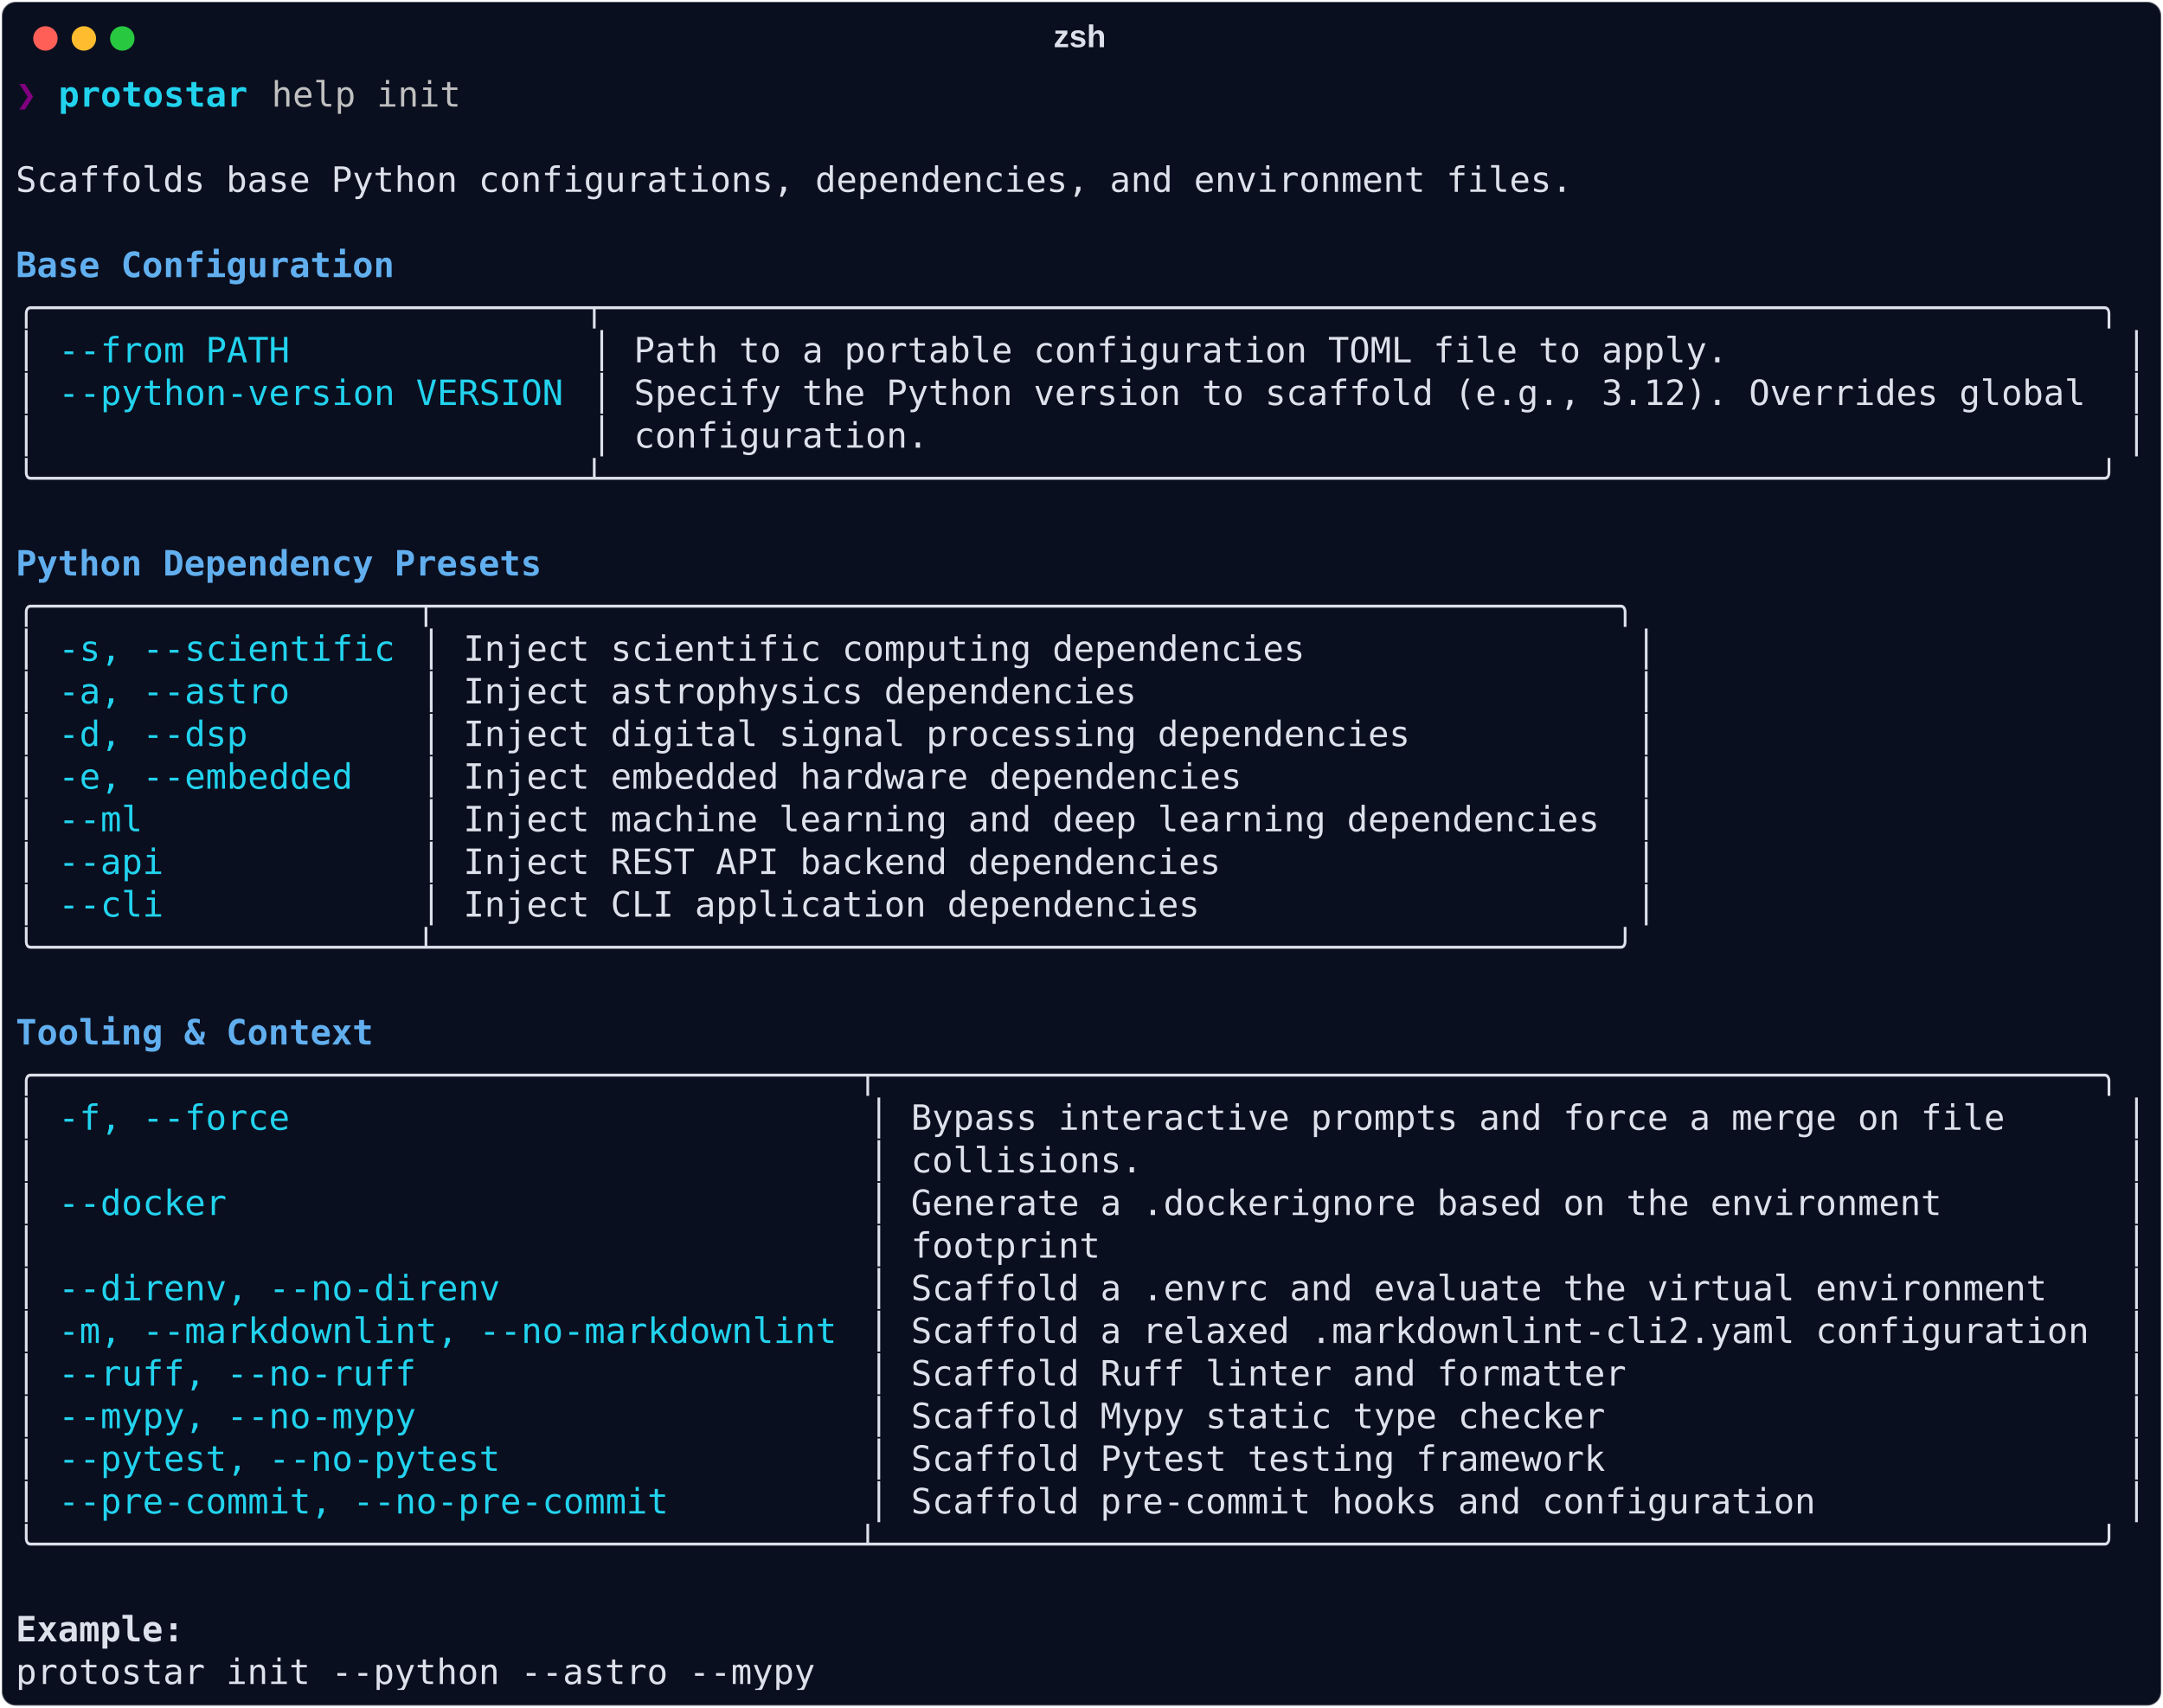
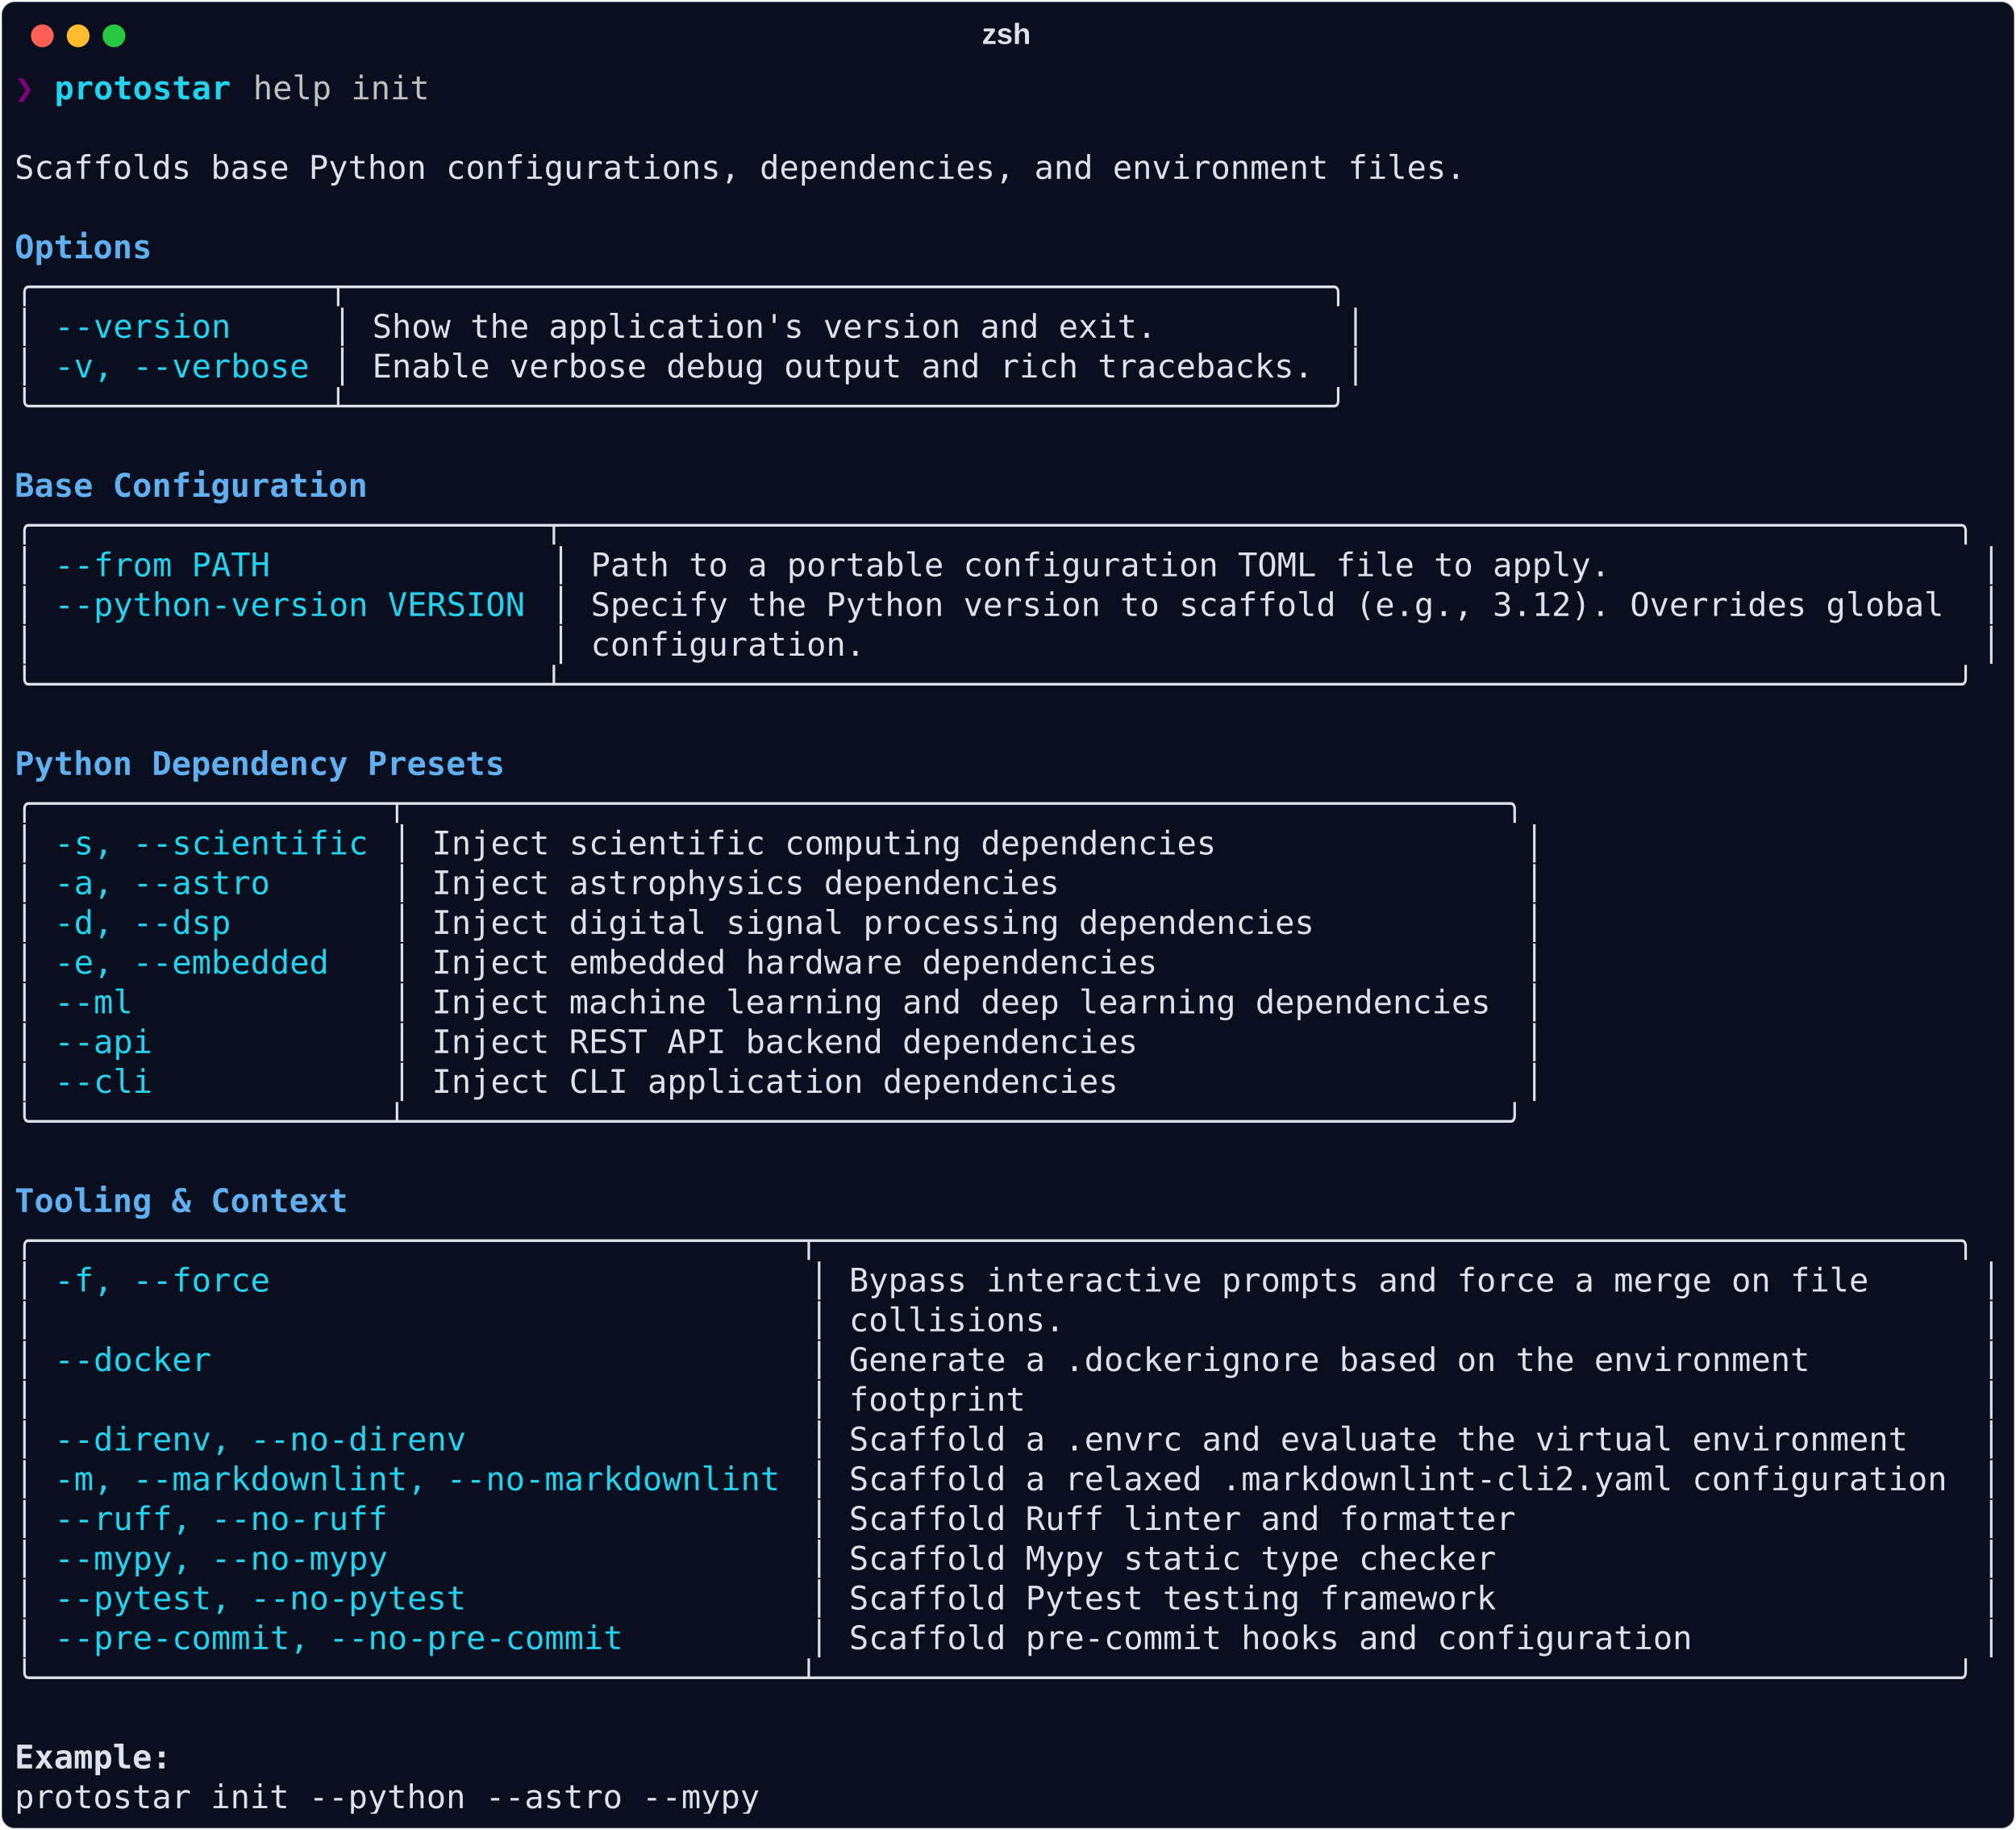
- <svg xmlns="http://www.w3.org/2000/svg" class="rich-terminal" viewBox="0 0 1238 977.2">
+ <svg xmlns="http://www.w3.org/2000/svg" class="rich-terminal" viewBox="0 0 1238 1123.6">
  <style>

    @font-face {
        font-family: "Fira Code";
        src: local("FiraCode-Regular"),
                url("https://cdnjs.cloudflare.com/ajax/libs/firacode/6.2.0/woff2/FiraCode-Regular.woff2") format("woff2"),
                url("https://cdnjs.cloudflare.com/ajax/libs/firacode/6.2.0/woff/FiraCode-Regular.woff") format("woff");
        font-style: normal;
        font-weight: 400;
    }
    @font-face {
        font-family: "Fira Code";
        src: local("FiraCode-Bold"),
                url("https://cdnjs.cloudflare.com/ajax/libs/firacode/6.2.0/woff2/FiraCode-Bold.woff2") format("woff2"),
                url("https://cdnjs.cloudflare.com/ajax/libs/firacode/6.2.0/woff/FiraCode-Bold.woff") format("woff");
        font-style: bold;
        font-weight: 700;
    }

    .cli_init_help-matrix {
        font-family: Fira Code, monospace;
        font-size: 20px;
        line-height: 24.4px;
        font-variant-east-asian: full-width;
    }

    .cli_init_help-title {
        font-size: 18px;
        font-weight: bold;
        font-family: arial;
    }

    .cli_init_help-r1 { fill: #800080;font-weight: bold }
.cli_init_help-r2 { fill: #22d3ee;font-weight: bold }
.cli_init_help-r3 { fill: #c0c0c0 }
.cli_init_help-r4 { fill: #dce1eb }
.cli_init_help-r5 { fill: #61afef;font-weight: bold }
.cli_init_help-r6 { fill: #22d3ee }
.cli_init_help-r7 { fill: #dce1eb;font-weight: bold }
    </style>
  <defs>
    <clipPath id="cli_init_help-clip-terminal">
-       <rect x="0" y="0" width="1219.0" height="926.2" />
+       <rect x="0" y="0" width="1219.0" height="1072.6" />
    </clipPath>
    <clipPath id="cli_init_help-line-0">
      <rect x="0" y="1.5" width="1220" height="24.65" />
    </clipPath>
    <clipPath id="cli_init_help-line-1">
      <rect x="0" y="25.9" width="1220" height="24.65" />
    </clipPath>
    <clipPath id="cli_init_help-line-2">
      <rect x="0" y="50.3" width="1220" height="24.65" />
    </clipPath>
    <clipPath id="cli_init_help-line-3">
      <rect x="0" y="74.7" width="1220" height="24.65" />
    </clipPath>
    <clipPath id="cli_init_help-line-4">
      <rect x="0" y="99.1" width="1220" height="24.65" />
    </clipPath>
    <clipPath id="cli_init_help-line-5">
      <rect x="0" y="123.5" width="1220" height="24.65" />
    </clipPath>
    <clipPath id="cli_init_help-line-6">
      <rect x="0" y="147.9" width="1220" height="24.65" />
    </clipPath>
    <clipPath id="cli_init_help-line-7">
      <rect x="0" y="172.3" width="1220" height="24.65" />
    </clipPath>
    <clipPath id="cli_init_help-line-8">
      <rect x="0" y="196.7" width="1220" height="24.65" />
    </clipPath>
    <clipPath id="cli_init_help-line-9">
      <rect x="0" y="221.1" width="1220" height="24.65" />
    </clipPath>
    <clipPath id="cli_init_help-line-10">
      <rect x="0" y="245.5" width="1220" height="24.65" />
    </clipPath>
    <clipPath id="cli_init_help-line-11">
      <rect x="0" y="269.9" width="1220" height="24.65" />
    </clipPath>
    <clipPath id="cli_init_help-line-12">
      <rect x="0" y="294.3" width="1220" height="24.65" />
    </clipPath>
    <clipPath id="cli_init_help-line-13">
      <rect x="0" y="318.7" width="1220" height="24.65" />
    </clipPath>
    <clipPath id="cli_init_help-line-14">
      <rect x="0" y="343.1" width="1220" height="24.65" />
    </clipPath>
    <clipPath id="cli_init_help-line-15">
      <rect x="0" y="367.5" width="1220" height="24.65" />
    </clipPath>
    <clipPath id="cli_init_help-line-16">
      <rect x="0" y="391.9" width="1220" height="24.65" />
    </clipPath>
    <clipPath id="cli_init_help-line-17">
      <rect x="0" y="416.3" width="1220" height="24.65" />
    </clipPath>
    <clipPath id="cli_init_help-line-18">
      <rect x="0" y="440.7" width="1220" height="24.65" />
    </clipPath>
    <clipPath id="cli_init_help-line-19">
      <rect x="0" y="465.1" width="1220" height="24.65" />
    </clipPath>
    <clipPath id="cli_init_help-line-20">
      <rect x="0" y="489.5" width="1220" height="24.65" />
    </clipPath>
    <clipPath id="cli_init_help-line-21">
      <rect x="0" y="513.9" width="1220" height="24.65" />
    </clipPath>
    <clipPath id="cli_init_help-line-22">
      <rect x="0" y="538.3" width="1220" height="24.65" />
    </clipPath>
    <clipPath id="cli_init_help-line-23">
      <rect x="0" y="562.7" width="1220" height="24.65" />
    </clipPath>
    <clipPath id="cli_init_help-line-24">
      <rect x="0" y="587.1" width="1220" height="24.65" />
    </clipPath>
    <clipPath id="cli_init_help-line-25">
      <rect x="0" y="611.5" width="1220" height="24.65" />
    </clipPath>
    <clipPath id="cli_init_help-line-26">
      <rect x="0" y="635.9" width="1220" height="24.65" />
    </clipPath>
    <clipPath id="cli_init_help-line-27">
      <rect x="0" y="660.3" width="1220" height="24.65" />
    </clipPath>
    <clipPath id="cli_init_help-line-28">
      <rect x="0" y="684.7" width="1220" height="24.65" />
    </clipPath>
    <clipPath id="cli_init_help-line-29">
      <rect x="0" y="709.1" width="1220" height="24.65" />
    </clipPath>
    <clipPath id="cli_init_help-line-30">
      <rect x="0" y="733.5" width="1220" height="24.65" />
    </clipPath>
    <clipPath id="cli_init_help-line-31">
      <rect x="0" y="757.9" width="1220" height="24.65" />
    </clipPath>
    <clipPath id="cli_init_help-line-32">
      <rect x="0" y="782.3" width="1220" height="24.65" />
    </clipPath>
    <clipPath id="cli_init_help-line-33">
      <rect x="0" y="806.7" width="1220" height="24.65" />
    </clipPath>
    <clipPath id="cli_init_help-line-34">
      <rect x="0" y="831.1" width="1220" height="24.65" />
    </clipPath>
    <clipPath id="cli_init_help-line-35">
      <rect x="0" y="855.5" width="1220" height="24.65" />
    </clipPath>
    <clipPath id="cli_init_help-line-36">
      <rect x="0" y="879.9" width="1220" height="24.65" />
    </clipPath>
+     <clipPath id="cli_init_help-line-37">
+       <rect x="0" y="904.3" width="1220" height="24.65" />
+     </clipPath>
+     <clipPath id="cli_init_help-line-38">
+       <rect x="0" y="928.7" width="1220" height="24.65" />
+     </clipPath>
+     <clipPath id="cli_init_help-line-39">
+       <rect x="0" y="953.1" width="1220" height="24.65" />
+     </clipPath>
+     <clipPath id="cli_init_help-line-40">
+       <rect x="0" y="977.5" width="1220" height="24.65" />
+     </clipPath>
+     <clipPath id="cli_init_help-line-41">
+       <rect x="0" y="1001.9" width="1220" height="24.65" />
+     </clipPath>
+     <clipPath id="cli_init_help-line-42">
+       <rect x="0" y="1026.3" width="1220" height="24.65" />
+     </clipPath>
  </defs>
-   <rect fill="#0a0f1f" stroke="rgba(255,255,255,0.35)" stroke-width="1" x="1" y="1" width="1236" height="975.2" rx="8" />
+   <rect fill="#0a0f1f" stroke="rgba(255,255,255,0.35)" stroke-width="1" x="1" y="1" width="1236" height="1121.6" rx="8" />
  <text class="cli_init_help-title" fill="#dce1eb" text-anchor="middle" x="618" y="27">zsh</text>
  <g transform="translate(26,22)">
    <circle cx="0" cy="0" r="7" fill="#ff5f57" />
    <circle cx="22" cy="0" r="7" fill="#febc2e" />
    <circle cx="44" cy="0" r="7" fill="#28c840" />
  </g>
  <g transform="translate(9, 41)" clip-path="url(#cli_init_help-clip-terminal)">
    <g class="cli_init_help-matrix">
      <text class="cli_init_help-r1" x="0" y="20" textLength="24.4" clip-path="url(#cli_init_help-line-0)">❯ </text>
      <text class="cli_init_help-r2" x="24.4" y="20" textLength="122" clip-path="url(#cli_init_help-line-0)">protostar </text>
      <text class="cli_init_help-r3" x="146.4" y="20" textLength="109.8" clip-path="url(#cli_init_help-line-0)">help init</text>
      <text class="cli_init_help-r4" x="1220" y="20" textLength="12.2" clip-path="url(#cli_init_help-line-0)">
</text>
      <text class="cli_init_help-r4" x="1220" y="44.4" textLength="12.2" clip-path="url(#cli_init_help-line-1)">
</text>
      <text class="cli_init_help-r4" x="0" y="68.8" textLength="902.8" clip-path="url(#cli_init_help-line-2)">Scaffolds base Python configurations, dependencies, and environment files.</text>
      <text class="cli_init_help-r4" x="1220" y="68.8" textLength="12.2" clip-path="url(#cli_init_help-line-2)">
</text>
      <text class="cli_init_help-r4" x="1220" y="93.2" textLength="12.2" clip-path="url(#cli_init_help-line-3)">
</text>
-       <text class="cli_init_help-r5" x="0" y="117.6" textLength="1220" clip-path="url(#cli_init_help-line-4)">Base Configuration                                                                                  </text>
+       <text class="cli_init_help-r5" x="0" y="117.6" textLength="829.6" clip-path="url(#cli_init_help-line-4)">Options                                                             </text>
      <text class="cli_init_help-r4" x="1220" y="117.6" textLength="12.2" clip-path="url(#cli_init_help-line-4)">
</text>
-       <text class="cli_init_help-r4" x="0" y="142" textLength="1220" clip-path="url(#cli_init_help-line-5)">╭──────────────────────────┬───────────────────────────────────────────────────────────────────────╮</text>
+       <text class="cli_init_help-r4" x="0" y="142" textLength="829.6" clip-path="url(#cli_init_help-line-5)">╭───────────────┬──────────────────────────────────────────────────╮</text>
      <text class="cli_init_help-r4" x="1220" y="142" textLength="12.2" clip-path="url(#cli_init_help-line-5)">
</text>
      <text class="cli_init_help-r4" x="0" y="166.4" textLength="12.2" clip-path="url(#cli_init_help-line-6)">│</text>
-       <text class="cli_init_help-r6" x="24.4" y="166.4" textLength="292.8" clip-path="url(#cli_init_help-line-6)">--from PATH             </text>
-       <text class="cli_init_help-r4" x="329.4" y="166.4" textLength="12.2" clip-path="url(#cli_init_help-line-6)">│</text>
-       <text class="cli_init_help-r4" x="353.8" y="166.4" textLength="841.8" clip-path="url(#cli_init_help-line-6)">Path to a portable configuration TOML file to apply.                 </text>
-       <text class="cli_init_help-r4" x="1207.8" y="166.4" textLength="12.2" clip-path="url(#cli_init_help-line-6)">│</text>
+       <text class="cli_init_help-r6" x="24.4" y="166.4" textLength="158.6" clip-path="url(#cli_init_help-line-6)">--version    </text>
+       <text class="cli_init_help-r4" x="195.2" y="166.4" textLength="12.2" clip-path="url(#cli_init_help-line-6)">│</text>
+       <text class="cli_init_help-r4" x="219.6" y="166.4" textLength="585.6" clip-path="url(#cli_init_help-line-6)">Show the application's version and exit.        </text>
+       <text class="cli_init_help-r4" x="817.4" y="166.4" textLength="12.2" clip-path="url(#cli_init_help-line-6)">│</text>
      <text class="cli_init_help-r4" x="1220" y="166.4" textLength="12.2" clip-path="url(#cli_init_help-line-6)">
</text>
      <text class="cli_init_help-r4" x="0" y="190.8" textLength="12.2" clip-path="url(#cli_init_help-line-7)">│</text>
-       <text class="cli_init_help-r6" x="24.4" y="190.8" textLength="292.8" clip-path="url(#cli_init_help-line-7)">--python-version VERSION</text>
-       <text class="cli_init_help-r4" x="329.4" y="190.8" textLength="12.2" clip-path="url(#cli_init_help-line-7)">│</text>
-       <text class="cli_init_help-r4" x="353.8" y="190.8" textLength="841.8" clip-path="url(#cli_init_help-line-7)">Specify the Python version to scaffold (e.g., 3.12). Overrides global</text>
-       <text class="cli_init_help-r4" x="1207.8" y="190.8" textLength="12.2" clip-path="url(#cli_init_help-line-7)">│</text>
+       <text class="cli_init_help-r6" x="24.4" y="190.8" textLength="158.6" clip-path="url(#cli_init_help-line-7)">-v, --verbose</text>
+       <text class="cli_init_help-r4" x="195.2" y="190.8" textLength="12.2" clip-path="url(#cli_init_help-line-7)">│</text>
+       <text class="cli_init_help-r4" x="219.6" y="190.8" textLength="585.6" clip-path="url(#cli_init_help-line-7)">Enable verbose debug output and rich tracebacks.</text>
+       <text class="cli_init_help-r4" x="817.4" y="190.8" textLength="12.2" clip-path="url(#cli_init_help-line-7)">│</text>
      <text class="cli_init_help-r4" x="1220" y="190.8" textLength="12.2" clip-path="url(#cli_init_help-line-7)">
</text>
-       <text class="cli_init_help-r4" x="0" y="215.2" textLength="12.2" clip-path="url(#cli_init_help-line-8)">│</text>
-       <text class="cli_init_help-r4" x="329.4" y="215.2" textLength="12.2" clip-path="url(#cli_init_help-line-8)">│</text>
-       <text class="cli_init_help-r4" x="353.8" y="215.2" textLength="841.8" clip-path="url(#cli_init_help-line-8)">configuration.                                                       </text>
-       <text class="cli_init_help-r4" x="1207.8" y="215.2" textLength="12.2" clip-path="url(#cli_init_help-line-8)">│</text>
+       <text class="cli_init_help-r4" x="0" y="215.2" textLength="829.6" clip-path="url(#cli_init_help-line-8)">╰───────────────┴──────────────────────────────────────────────────╯</text>
      <text class="cli_init_help-r4" x="1220" y="215.2" textLength="12.2" clip-path="url(#cli_init_help-line-8)">
</text>
-       <text class="cli_init_help-r4" x="0" y="239.6" textLength="1220" clip-path="url(#cli_init_help-line-9)">╰──────────────────────────┴───────────────────────────────────────────────────────────────────────╯</text>
      <text class="cli_init_help-r4" x="1220" y="239.6" textLength="12.2" clip-path="url(#cli_init_help-line-9)">
</text>
+       <text class="cli_init_help-r5" x="0" y="264" textLength="1220" clip-path="url(#cli_init_help-line-10)">Base Configuration                                                                                  </text>
      <text class="cli_init_help-r4" x="1220" y="264" textLength="12.2" clip-path="url(#cli_init_help-line-10)">
</text>
-       <text class="cli_init_help-r5" x="0" y="288.4" textLength="939.4" clip-path="url(#cli_init_help-line-11)">Python Dependency Presets                                                    </text>
+       <text class="cli_init_help-r4" x="0" y="288.4" textLength="1220" clip-path="url(#cli_init_help-line-11)">╭──────────────────────────┬───────────────────────────────────────────────────────────────────────╮</text>
      <text class="cli_init_help-r4" x="1220" y="288.4" textLength="12.2" clip-path="url(#cli_init_help-line-11)">
</text>
-       <text class="cli_init_help-r4" x="0" y="312.8" textLength="939.4" clip-path="url(#cli_init_help-line-12)">╭──────────────────┬────────────────────────────────────────────────────────╮</text>
+       <text class="cli_init_help-r4" x="0" y="312.8" textLength="12.2" clip-path="url(#cli_init_help-line-12)">│</text>
+       <text class="cli_init_help-r6" x="24.4" y="312.8" textLength="292.8" clip-path="url(#cli_init_help-line-12)">--from PATH             </text>
+       <text class="cli_init_help-r4" x="329.4" y="312.8" textLength="12.2" clip-path="url(#cli_init_help-line-12)">│</text>
+       <text class="cli_init_help-r4" x="353.8" y="312.8" textLength="841.8" clip-path="url(#cli_init_help-line-12)">Path to a portable configuration TOML file to apply.                 </text>
+       <text class="cli_init_help-r4" x="1207.8" y="312.8" textLength="12.2" clip-path="url(#cli_init_help-line-12)">│</text>
      <text class="cli_init_help-r4" x="1220" y="312.8" textLength="12.2" clip-path="url(#cli_init_help-line-12)">
</text>
      <text class="cli_init_help-r4" x="0" y="337.2" textLength="12.2" clip-path="url(#cli_init_help-line-13)">│</text>
-       <text class="cli_init_help-r6" x="24.4" y="337.2" textLength="195.2" clip-path="url(#cli_init_help-line-13)">-s, --scientific</text>
-       <text class="cli_init_help-r4" x="231.8" y="337.2" textLength="12.2" clip-path="url(#cli_init_help-line-13)">│</text>
-       <text class="cli_init_help-r4" x="256.2" y="337.2" textLength="658.8" clip-path="url(#cli_init_help-line-13)">Inject scientific computing dependencies              </text>
-       <text class="cli_init_help-r4" x="927.2" y="337.2" textLength="12.2" clip-path="url(#cli_init_help-line-13)">│</text>
+       <text class="cli_init_help-r6" x="24.4" y="337.2" textLength="292.8" clip-path="url(#cli_init_help-line-13)">--python-version VERSION</text>
+       <text class="cli_init_help-r4" x="329.4" y="337.2" textLength="12.2" clip-path="url(#cli_init_help-line-13)">│</text>
+       <text class="cli_init_help-r4" x="353.8" y="337.2" textLength="841.8" clip-path="url(#cli_init_help-line-13)">Specify the Python version to scaffold (e.g., 3.12). Overrides global</text>
+       <text class="cli_init_help-r4" x="1207.8" y="337.2" textLength="12.2" clip-path="url(#cli_init_help-line-13)">│</text>
      <text class="cli_init_help-r4" x="1220" y="337.2" textLength="12.2" clip-path="url(#cli_init_help-line-13)">
</text>
      <text class="cli_init_help-r4" x="0" y="361.6" textLength="12.2" clip-path="url(#cli_init_help-line-14)">│</text>
-       <text class="cli_init_help-r6" x="24.4" y="361.6" textLength="195.2" clip-path="url(#cli_init_help-line-14)">-a, --astro     </text>
-       <text class="cli_init_help-r4" x="231.8" y="361.6" textLength="12.2" clip-path="url(#cli_init_help-line-14)">│</text>
-       <text class="cli_init_help-r4" x="256.2" y="361.6" textLength="658.8" clip-path="url(#cli_init_help-line-14)">Inject astrophysics dependencies                      </text>
-       <text class="cli_init_help-r4" x="927.2" y="361.6" textLength="12.2" clip-path="url(#cli_init_help-line-14)">│</text>
+       <text class="cli_init_help-r4" x="329.4" y="361.6" textLength="12.2" clip-path="url(#cli_init_help-line-14)">│</text>
+       <text class="cli_init_help-r4" x="353.8" y="361.6" textLength="841.8" clip-path="url(#cli_init_help-line-14)">configuration.                                                       </text>
+       <text class="cli_init_help-r4" x="1207.8" y="361.6" textLength="12.2" clip-path="url(#cli_init_help-line-14)">│</text>
      <text class="cli_init_help-r4" x="1220" y="361.6" textLength="12.2" clip-path="url(#cli_init_help-line-14)">
</text>
-       <text class="cli_init_help-r4" x="0" y="386" textLength="12.2" clip-path="url(#cli_init_help-line-15)">│</text>
-       <text class="cli_init_help-r6" x="24.4" y="386" textLength="195.2" clip-path="url(#cli_init_help-line-15)">-d, --dsp       </text>
-       <text class="cli_init_help-r4" x="231.8" y="386" textLength="12.2" clip-path="url(#cli_init_help-line-15)">│</text>
-       <text class="cli_init_help-r4" x="256.2" y="386" textLength="658.8" clip-path="url(#cli_init_help-line-15)">Inject digital signal processing dependencies         </text>
-       <text class="cli_init_help-r4" x="927.2" y="386" textLength="12.2" clip-path="url(#cli_init_help-line-15)">│</text>
+       <text class="cli_init_help-r4" x="0" y="386" textLength="1220" clip-path="url(#cli_init_help-line-15)">╰──────────────────────────┴───────────────────────────────────────────────────────────────────────╯</text>
      <text class="cli_init_help-r4" x="1220" y="386" textLength="12.2" clip-path="url(#cli_init_help-line-15)">
</text>
-       <text class="cli_init_help-r4" x="0" y="410.4" textLength="12.2" clip-path="url(#cli_init_help-line-16)">│</text>
-       <text class="cli_init_help-r6" x="24.4" y="410.4" textLength="195.2" clip-path="url(#cli_init_help-line-16)">-e, --embedded  </text>
-       <text class="cli_init_help-r4" x="231.8" y="410.4" textLength="12.2" clip-path="url(#cli_init_help-line-16)">│</text>
-       <text class="cli_init_help-r4" x="256.2" y="410.4" textLength="658.8" clip-path="url(#cli_init_help-line-16)">Inject embedded hardware dependencies                 </text>
-       <text class="cli_init_help-r4" x="927.2" y="410.4" textLength="12.2" clip-path="url(#cli_init_help-line-16)">│</text>
      <text class="cli_init_help-r4" x="1220" y="410.4" textLength="12.2" clip-path="url(#cli_init_help-line-16)">
</text>
-       <text class="cli_init_help-r4" x="0" y="434.8" textLength="12.2" clip-path="url(#cli_init_help-line-17)">│</text>
-       <text class="cli_init_help-r6" x="24.4" y="434.8" textLength="195.2" clip-path="url(#cli_init_help-line-17)">--ml            </text>
-       <text class="cli_init_help-r4" x="231.8" y="434.8" textLength="12.2" clip-path="url(#cli_init_help-line-17)">│</text>
-       <text class="cli_init_help-r4" x="256.2" y="434.8" textLength="658.8" clip-path="url(#cli_init_help-line-17)">Inject machine learning and deep learning dependencies</text>
-       <text class="cli_init_help-r4" x="927.2" y="434.8" textLength="12.2" clip-path="url(#cli_init_help-line-17)">│</text>
+       <text class="cli_init_help-r5" x="0" y="434.8" textLength="939.4" clip-path="url(#cli_init_help-line-17)">Python Dependency Presets                                                    </text>
      <text class="cli_init_help-r4" x="1220" y="434.8" textLength="12.2" clip-path="url(#cli_init_help-line-17)">
</text>
-       <text class="cli_init_help-r4" x="0" y="459.2" textLength="12.2" clip-path="url(#cli_init_help-line-18)">│</text>
-       <text class="cli_init_help-r6" x="24.4" y="459.2" textLength="195.2" clip-path="url(#cli_init_help-line-18)">--api           </text>
-       <text class="cli_init_help-r4" x="231.8" y="459.2" textLength="12.2" clip-path="url(#cli_init_help-line-18)">│</text>
-       <text class="cli_init_help-r4" x="256.2" y="459.2" textLength="658.8" clip-path="url(#cli_init_help-line-18)">Inject REST API backend dependencies                  </text>
-       <text class="cli_init_help-r4" x="927.2" y="459.2" textLength="12.2" clip-path="url(#cli_init_help-line-18)">│</text>
+       <text class="cli_init_help-r4" x="0" y="459.2" textLength="939.4" clip-path="url(#cli_init_help-line-18)">╭──────────────────┬────────────────────────────────────────────────────────╮</text>
      <text class="cli_init_help-r4" x="1220" y="459.2" textLength="12.2" clip-path="url(#cli_init_help-line-18)">
</text>
      <text class="cli_init_help-r4" x="0" y="483.6" textLength="12.2" clip-path="url(#cli_init_help-line-19)">│</text>
-       <text class="cli_init_help-r6" x="24.4" y="483.6" textLength="195.2" clip-path="url(#cli_init_help-line-19)">--cli           </text>
+       <text class="cli_init_help-r6" x="24.4" y="483.6" textLength="195.2" clip-path="url(#cli_init_help-line-19)">-s, --scientific</text>
      <text class="cli_init_help-r4" x="231.8" y="483.6" textLength="12.2" clip-path="url(#cli_init_help-line-19)">│</text>
-       <text class="cli_init_help-r4" x="256.2" y="483.6" textLength="658.8" clip-path="url(#cli_init_help-line-19)">Inject CLI application dependencies                   </text>
+       <text class="cli_init_help-r4" x="256.2" y="483.6" textLength="658.8" clip-path="url(#cli_init_help-line-19)">Inject scientific computing dependencies              </text>
      <text class="cli_init_help-r4" x="927.2" y="483.6" textLength="12.2" clip-path="url(#cli_init_help-line-19)">│</text>
      <text class="cli_init_help-r4" x="1220" y="483.6" textLength="12.2" clip-path="url(#cli_init_help-line-19)">
</text>
-       <text class="cli_init_help-r4" x="0" y="508" textLength="939.4" clip-path="url(#cli_init_help-line-20)">╰──────────────────┴────────────────────────────────────────────────────────╯</text>
+       <text class="cli_init_help-r4" x="0" y="508" textLength="12.2" clip-path="url(#cli_init_help-line-20)">│</text>
+       <text class="cli_init_help-r6" x="24.4" y="508" textLength="195.2" clip-path="url(#cli_init_help-line-20)">-a, --astro     </text>
+       <text class="cli_init_help-r4" x="231.8" y="508" textLength="12.2" clip-path="url(#cli_init_help-line-20)">│</text>
+       <text class="cli_init_help-r4" x="256.2" y="508" textLength="658.8" clip-path="url(#cli_init_help-line-20)">Inject astrophysics dependencies                      </text>
+       <text class="cli_init_help-r4" x="927.2" y="508" textLength="12.2" clip-path="url(#cli_init_help-line-20)">│</text>
      <text class="cli_init_help-r4" x="1220" y="508" textLength="12.2" clip-path="url(#cli_init_help-line-20)">
</text>
+       <text class="cli_init_help-r4" x="0" y="532.4" textLength="12.2" clip-path="url(#cli_init_help-line-21)">│</text>
+       <text class="cli_init_help-r6" x="24.4" y="532.4" textLength="195.2" clip-path="url(#cli_init_help-line-21)">-d, --dsp       </text>
+       <text class="cli_init_help-r4" x="231.8" y="532.4" textLength="12.2" clip-path="url(#cli_init_help-line-21)">│</text>
+       <text class="cli_init_help-r4" x="256.2" y="532.4" textLength="658.8" clip-path="url(#cli_init_help-line-21)">Inject digital signal processing dependencies         </text>
+       <text class="cli_init_help-r4" x="927.2" y="532.4" textLength="12.2" clip-path="url(#cli_init_help-line-21)">│</text>
      <text class="cli_init_help-r4" x="1220" y="532.4" textLength="12.2" clip-path="url(#cli_init_help-line-21)">
</text>
-       <text class="cli_init_help-r5" x="0" y="556.8" textLength="1220" clip-path="url(#cli_init_help-line-22)">Tooling &amp; Context                                                                                   </text>
+       <text class="cli_init_help-r4" x="0" y="556.8" textLength="12.2" clip-path="url(#cli_init_help-line-22)">│</text>
+       <text class="cli_init_help-r6" x="24.4" y="556.8" textLength="195.2" clip-path="url(#cli_init_help-line-22)">-e, --embedded  </text>
+       <text class="cli_init_help-r4" x="231.8" y="556.8" textLength="12.2" clip-path="url(#cli_init_help-line-22)">│</text>
+       <text class="cli_init_help-r4" x="256.2" y="556.8" textLength="658.8" clip-path="url(#cli_init_help-line-22)">Inject embedded hardware dependencies                 </text>
+       <text class="cli_init_help-r4" x="927.2" y="556.8" textLength="12.2" clip-path="url(#cli_init_help-line-22)">│</text>
      <text class="cli_init_help-r4" x="1220" y="556.8" textLength="12.2" clip-path="url(#cli_init_help-line-22)">
</text>
-       <text class="cli_init_help-r4" x="0" y="581.2" textLength="1220" clip-path="url(#cli_init_help-line-23)">╭───────────────────────────────────────┬──────────────────────────────────────────────────────────╮</text>
+       <text class="cli_init_help-r4" x="0" y="581.2" textLength="12.2" clip-path="url(#cli_init_help-line-23)">│</text>
+       <text class="cli_init_help-r6" x="24.4" y="581.2" textLength="195.2" clip-path="url(#cli_init_help-line-23)">--ml            </text>
+       <text class="cli_init_help-r4" x="231.8" y="581.2" textLength="12.2" clip-path="url(#cli_init_help-line-23)">│</text>
+       <text class="cli_init_help-r4" x="256.2" y="581.2" textLength="658.8" clip-path="url(#cli_init_help-line-23)">Inject machine learning and deep learning dependencies</text>
+       <text class="cli_init_help-r4" x="927.2" y="581.2" textLength="12.2" clip-path="url(#cli_init_help-line-23)">│</text>
      <text class="cli_init_help-r4" x="1220" y="581.2" textLength="12.2" clip-path="url(#cli_init_help-line-23)">
</text>
      <text class="cli_init_help-r4" x="0" y="605.6" textLength="12.2" clip-path="url(#cli_init_help-line-24)">│</text>
-       <text class="cli_init_help-r6" x="24.4" y="605.6" textLength="451.4" clip-path="url(#cli_init_help-line-24)">-f, --force                          </text>
-       <text class="cli_init_help-r4" x="488" y="605.6" textLength="12.2" clip-path="url(#cli_init_help-line-24)">│</text>
-       <text class="cli_init_help-r4" x="512.4" y="605.6" textLength="683.2" clip-path="url(#cli_init_help-line-24)">Bypass interactive prompts and force a merge on file    </text>
-       <text class="cli_init_help-r4" x="1207.8" y="605.6" textLength="12.2" clip-path="url(#cli_init_help-line-24)">│</text>
+       <text class="cli_init_help-r6" x="24.4" y="605.6" textLength="195.2" clip-path="url(#cli_init_help-line-24)">--api           </text>
+       <text class="cli_init_help-r4" x="231.8" y="605.6" textLength="12.2" clip-path="url(#cli_init_help-line-24)">│</text>
+       <text class="cli_init_help-r4" x="256.2" y="605.6" textLength="658.8" clip-path="url(#cli_init_help-line-24)">Inject REST API backend dependencies                  </text>
+       <text class="cli_init_help-r4" x="927.2" y="605.6" textLength="12.2" clip-path="url(#cli_init_help-line-24)">│</text>
      <text class="cli_init_help-r4" x="1220" y="605.6" textLength="12.2" clip-path="url(#cli_init_help-line-24)">
</text>
      <text class="cli_init_help-r4" x="0" y="630" textLength="12.2" clip-path="url(#cli_init_help-line-25)">│</text>
-       <text class="cli_init_help-r4" x="488" y="630" textLength="12.2" clip-path="url(#cli_init_help-line-25)">│</text>
-       <text class="cli_init_help-r4" x="512.4" y="630" textLength="683.2" clip-path="url(#cli_init_help-line-25)">collisions.                                             </text>
-       <text class="cli_init_help-r4" x="1207.8" y="630" textLength="12.2" clip-path="url(#cli_init_help-line-25)">│</text>
+       <text class="cli_init_help-r6" x="24.4" y="630" textLength="195.2" clip-path="url(#cli_init_help-line-25)">--cli           </text>
+       <text class="cli_init_help-r4" x="231.8" y="630" textLength="12.2" clip-path="url(#cli_init_help-line-25)">│</text>
+       <text class="cli_init_help-r4" x="256.2" y="630" textLength="658.8" clip-path="url(#cli_init_help-line-25)">Inject CLI application dependencies                   </text>
+       <text class="cli_init_help-r4" x="927.2" y="630" textLength="12.2" clip-path="url(#cli_init_help-line-25)">│</text>
      <text class="cli_init_help-r4" x="1220" y="630" textLength="12.2" clip-path="url(#cli_init_help-line-25)">
</text>
-       <text class="cli_init_help-r4" x="0" y="654.4" textLength="12.2" clip-path="url(#cli_init_help-line-26)">│</text>
-       <text class="cli_init_help-r6" x="24.4" y="654.4" textLength="451.4" clip-path="url(#cli_init_help-line-26)">--docker                             </text>
-       <text class="cli_init_help-r4" x="488" y="654.4" textLength="12.2" clip-path="url(#cli_init_help-line-26)">│</text>
-       <text class="cli_init_help-r4" x="512.4" y="654.4" textLength="683.2" clip-path="url(#cli_init_help-line-26)">Generate a .dockerignore based on the environment       </text>
-       <text class="cli_init_help-r4" x="1207.8" y="654.4" textLength="12.2" clip-path="url(#cli_init_help-line-26)">│</text>
+       <text class="cli_init_help-r4" x="0" y="654.4" textLength="939.4" clip-path="url(#cli_init_help-line-26)">╰──────────────────┴────────────────────────────────────────────────────────╯</text>
      <text class="cli_init_help-r4" x="1220" y="654.4" textLength="12.2" clip-path="url(#cli_init_help-line-26)">
</text>
-       <text class="cli_init_help-r4" x="0" y="678.8" textLength="12.2" clip-path="url(#cli_init_help-line-27)">│</text>
-       <text class="cli_init_help-r4" x="488" y="678.8" textLength="12.2" clip-path="url(#cli_init_help-line-27)">│</text>
-       <text class="cli_init_help-r4" x="512.4" y="678.8" textLength="683.2" clip-path="url(#cli_init_help-line-27)">footprint                                               </text>
-       <text class="cli_init_help-r4" x="1207.8" y="678.8" textLength="12.2" clip-path="url(#cli_init_help-line-27)">│</text>
      <text class="cli_init_help-r4" x="1220" y="678.8" textLength="12.2" clip-path="url(#cli_init_help-line-27)">
</text>
-       <text class="cli_init_help-r4" x="0" y="703.2" textLength="12.2" clip-path="url(#cli_init_help-line-28)">│</text>
-       <text class="cli_init_help-r6" x="24.4" y="703.2" textLength="451.4" clip-path="url(#cli_init_help-line-28)">--direnv, --no-direnv                </text>
-       <text class="cli_init_help-r4" x="488" y="703.2" textLength="12.2" clip-path="url(#cli_init_help-line-28)">│</text>
-       <text class="cli_init_help-r4" x="512.4" y="703.2" textLength="683.2" clip-path="url(#cli_init_help-line-28)">Scaffold a .envrc and evaluate the virtual environment  </text>
-       <text class="cli_init_help-r4" x="1207.8" y="703.2" textLength="12.2" clip-path="url(#cli_init_help-line-28)">│</text>
+       <text class="cli_init_help-r5" x="0" y="703.2" textLength="1220" clip-path="url(#cli_init_help-line-28)">Tooling &amp; Context                                                                                   </text>
      <text class="cli_init_help-r4" x="1220" y="703.2" textLength="12.2" clip-path="url(#cli_init_help-line-28)">
</text>
-       <text class="cli_init_help-r4" x="0" y="727.6" textLength="12.2" clip-path="url(#cli_init_help-line-29)">│</text>
-       <text class="cli_init_help-r6" x="24.4" y="727.6" textLength="451.4" clip-path="url(#cli_init_help-line-29)">-m, --markdownlint, --no-markdownlint</text>
-       <text class="cli_init_help-r4" x="488" y="727.6" textLength="12.2" clip-path="url(#cli_init_help-line-29)">│</text>
-       <text class="cli_init_help-r4" x="512.4" y="727.6" textLength="683.2" clip-path="url(#cli_init_help-line-29)">Scaffold a relaxed .markdownlint-cli2.yaml configuration</text>
-       <text class="cli_init_help-r4" x="1207.8" y="727.6" textLength="12.2" clip-path="url(#cli_init_help-line-29)">│</text>
+       <text class="cli_init_help-r4" x="0" y="727.6" textLength="1220" clip-path="url(#cli_init_help-line-29)">╭───────────────────────────────────────┬──────────────────────────────────────────────────────────╮</text>
      <text class="cli_init_help-r4" x="1220" y="727.6" textLength="12.2" clip-path="url(#cli_init_help-line-29)">
</text>
      <text class="cli_init_help-r4" x="0" y="752" textLength="12.2" clip-path="url(#cli_init_help-line-30)">│</text>
-       <text class="cli_init_help-r6" x="24.4" y="752" textLength="451.4" clip-path="url(#cli_init_help-line-30)">--ruff, --no-ruff                    </text>
+       <text class="cli_init_help-r6" x="24.4" y="752" textLength="451.4" clip-path="url(#cli_init_help-line-30)">-f, --force                          </text>
      <text class="cli_init_help-r4" x="488" y="752" textLength="12.2" clip-path="url(#cli_init_help-line-30)">│</text>
-       <text class="cli_init_help-r4" x="512.4" y="752" textLength="683.2" clip-path="url(#cli_init_help-line-30)">Scaffold Ruff linter and formatter                      </text>
+       <text class="cli_init_help-r4" x="512.4" y="752" textLength="683.2" clip-path="url(#cli_init_help-line-30)">Bypass interactive prompts and force a merge on file    </text>
      <text class="cli_init_help-r4" x="1207.8" y="752" textLength="12.2" clip-path="url(#cli_init_help-line-30)">│</text>
      <text class="cli_init_help-r4" x="1220" y="752" textLength="12.2" clip-path="url(#cli_init_help-line-30)">
</text>
      <text class="cli_init_help-r4" x="0" y="776.4" textLength="12.2" clip-path="url(#cli_init_help-line-31)">│</text>
-       <text class="cli_init_help-r6" x="24.4" y="776.4" textLength="451.4" clip-path="url(#cli_init_help-line-31)">--mypy, --no-mypy                    </text>
      <text class="cli_init_help-r4" x="488" y="776.4" textLength="12.2" clip-path="url(#cli_init_help-line-31)">│</text>
-       <text class="cli_init_help-r4" x="512.4" y="776.4" textLength="683.2" clip-path="url(#cli_init_help-line-31)">Scaffold Mypy static type checker                       </text>
+       <text class="cli_init_help-r4" x="512.4" y="776.4" textLength="683.2" clip-path="url(#cli_init_help-line-31)">collisions.                                             </text>
      <text class="cli_init_help-r4" x="1207.8" y="776.4" textLength="12.2" clip-path="url(#cli_init_help-line-31)">│</text>
      <text class="cli_init_help-r4" x="1220" y="776.4" textLength="12.2" clip-path="url(#cli_init_help-line-31)">
</text>
      <text class="cli_init_help-r4" x="0" y="800.8" textLength="12.2" clip-path="url(#cli_init_help-line-32)">│</text>
-       <text class="cli_init_help-r6" x="24.4" y="800.8" textLength="451.4" clip-path="url(#cli_init_help-line-32)">--pytest, --no-pytest                </text>
+       <text class="cli_init_help-r6" x="24.4" y="800.8" textLength="451.4" clip-path="url(#cli_init_help-line-32)">--docker                             </text>
      <text class="cli_init_help-r4" x="488" y="800.8" textLength="12.2" clip-path="url(#cli_init_help-line-32)">│</text>
-       <text class="cli_init_help-r4" x="512.4" y="800.8" textLength="683.2" clip-path="url(#cli_init_help-line-32)">Scaffold Pytest testing framework                       </text>
+       <text class="cli_init_help-r4" x="512.4" y="800.8" textLength="683.2" clip-path="url(#cli_init_help-line-32)">Generate a .dockerignore based on the environment       </text>
      <text class="cli_init_help-r4" x="1207.8" y="800.8" textLength="12.2" clip-path="url(#cli_init_help-line-32)">│</text>
      <text class="cli_init_help-r4" x="1220" y="800.8" textLength="12.2" clip-path="url(#cli_init_help-line-32)">
</text>
      <text class="cli_init_help-r4" x="0" y="825.2" textLength="12.2" clip-path="url(#cli_init_help-line-33)">│</text>
-       <text class="cli_init_help-r6" x="24.4" y="825.2" textLength="451.4" clip-path="url(#cli_init_help-line-33)">--pre-commit, --no-pre-commit        </text>
      <text class="cli_init_help-r4" x="488" y="825.2" textLength="12.2" clip-path="url(#cli_init_help-line-33)">│</text>
-       <text class="cli_init_help-r4" x="512.4" y="825.2" textLength="683.2" clip-path="url(#cli_init_help-line-33)">Scaffold pre-commit hooks and configuration             </text>
+       <text class="cli_init_help-r4" x="512.4" y="825.2" textLength="683.2" clip-path="url(#cli_init_help-line-33)">footprint                                               </text>
      <text class="cli_init_help-r4" x="1207.8" y="825.2" textLength="12.2" clip-path="url(#cli_init_help-line-33)">│</text>
      <text class="cli_init_help-r4" x="1220" y="825.2" textLength="12.2" clip-path="url(#cli_init_help-line-33)">
</text>
-       <text class="cli_init_help-r4" x="0" y="849.6" textLength="1220" clip-path="url(#cli_init_help-line-34)">╰───────────────────────────────────────┴──────────────────────────────────────────────────────────╯</text>
+       <text class="cli_init_help-r4" x="0" y="849.6" textLength="12.2" clip-path="url(#cli_init_help-line-34)">│</text>
+       <text class="cli_init_help-r6" x="24.4" y="849.6" textLength="451.4" clip-path="url(#cli_init_help-line-34)">--direnv, --no-direnv                </text>
+       <text class="cli_init_help-r4" x="488" y="849.6" textLength="12.2" clip-path="url(#cli_init_help-line-34)">│</text>
+       <text class="cli_init_help-r4" x="512.4" y="849.6" textLength="683.2" clip-path="url(#cli_init_help-line-34)">Scaffold a .envrc and evaluate the virtual environment  </text>
+       <text class="cli_init_help-r4" x="1207.8" y="849.6" textLength="12.2" clip-path="url(#cli_init_help-line-34)">│</text>
      <text class="cli_init_help-r4" x="1220" y="849.6" textLength="12.2" clip-path="url(#cli_init_help-line-34)">
</text>
+       <text class="cli_init_help-r4" x="0" y="874" textLength="12.2" clip-path="url(#cli_init_help-line-35)">│</text>
+       <text class="cli_init_help-r6" x="24.4" y="874" textLength="451.4" clip-path="url(#cli_init_help-line-35)">-m, --markdownlint, --no-markdownlint</text>
+       <text class="cli_init_help-r4" x="488" y="874" textLength="12.2" clip-path="url(#cli_init_help-line-35)">│</text>
+       <text class="cli_init_help-r4" x="512.4" y="874" textLength="683.2" clip-path="url(#cli_init_help-line-35)">Scaffold a relaxed .markdownlint-cli2.yaml configuration</text>
+       <text class="cli_init_help-r4" x="1207.8" y="874" textLength="12.2" clip-path="url(#cli_init_help-line-35)">│</text>
      <text class="cli_init_help-r4" x="1220" y="874" textLength="12.2" clip-path="url(#cli_init_help-line-35)">
</text>
-       <text class="cli_init_help-r7" x="0" y="898.4" textLength="97.6" clip-path="url(#cli_init_help-line-36)">Example:</text>
+       <text class="cli_init_help-r4" x="0" y="898.4" textLength="12.2" clip-path="url(#cli_init_help-line-36)">│</text>
+       <text class="cli_init_help-r6" x="24.4" y="898.4" textLength="451.4" clip-path="url(#cli_init_help-line-36)">--ruff, --no-ruff                    </text>
+       <text class="cli_init_help-r4" x="488" y="898.4" textLength="12.2" clip-path="url(#cli_init_help-line-36)">│</text>
+       <text class="cli_init_help-r4" x="512.4" y="898.4" textLength="683.2" clip-path="url(#cli_init_help-line-36)">Scaffold Ruff linter and formatter                      </text>
+       <text class="cli_init_help-r4" x="1207.8" y="898.4" textLength="12.2" clip-path="url(#cli_init_help-line-36)">│</text>
      <text class="cli_init_help-r4" x="1220" y="898.4" textLength="12.2" clip-path="url(#cli_init_help-line-36)">
</text>
-       <text class="cli_init_help-r4" x="0" y="922.8" textLength="488" clip-path="url(#cli_init_help-line-37)">  protostar init --python --astro --mypy</text>
+       <text class="cli_init_help-r4" x="0" y="922.8" textLength="12.2" clip-path="url(#cli_init_help-line-37)">│</text>
+       <text class="cli_init_help-r6" x="24.4" y="922.8" textLength="451.4" clip-path="url(#cli_init_help-line-37)">--mypy, --no-mypy                    </text>
+       <text class="cli_init_help-r4" x="488" y="922.8" textLength="12.2" clip-path="url(#cli_init_help-line-37)">│</text>
+       <text class="cli_init_help-r4" x="512.4" y="922.8" textLength="683.2" clip-path="url(#cli_init_help-line-37)">Scaffold Mypy static type checker                       </text>
+       <text class="cli_init_help-r4" x="1207.8" y="922.8" textLength="12.2" clip-path="url(#cli_init_help-line-37)">│</text>
      <text class="cli_init_help-r4" x="1220" y="922.8" textLength="12.2" clip-path="url(#cli_init_help-line-37)">
+ </text>
+       <text class="cli_init_help-r4" x="0" y="947.2" textLength="12.2" clip-path="url(#cli_init_help-line-38)">│</text>
+       <text class="cli_init_help-r6" x="24.4" y="947.2" textLength="451.4" clip-path="url(#cli_init_help-line-38)">--pytest, --no-pytest                </text>
+       <text class="cli_init_help-r4" x="488" y="947.2" textLength="12.2" clip-path="url(#cli_init_help-line-38)">│</text>
+       <text class="cli_init_help-r4" x="512.4" y="947.2" textLength="683.2" clip-path="url(#cli_init_help-line-38)">Scaffold Pytest testing framework                       </text>
+       <text class="cli_init_help-r4" x="1207.8" y="947.2" textLength="12.2" clip-path="url(#cli_init_help-line-38)">│</text>
+       <text class="cli_init_help-r4" x="1220" y="947.2" textLength="12.2" clip-path="url(#cli_init_help-line-38)">
+ </text>
+       <text class="cli_init_help-r4" x="0" y="971.6" textLength="12.2" clip-path="url(#cli_init_help-line-39)">│</text>
+       <text class="cli_init_help-r6" x="24.4" y="971.6" textLength="451.4" clip-path="url(#cli_init_help-line-39)">--pre-commit, --no-pre-commit        </text>
+       <text class="cli_init_help-r4" x="488" y="971.6" textLength="12.2" clip-path="url(#cli_init_help-line-39)">│</text>
+       <text class="cli_init_help-r4" x="512.4" y="971.6" textLength="683.2" clip-path="url(#cli_init_help-line-39)">Scaffold pre-commit hooks and configuration             </text>
+       <text class="cli_init_help-r4" x="1207.8" y="971.6" textLength="12.2" clip-path="url(#cli_init_help-line-39)">│</text>
+       <text class="cli_init_help-r4" x="1220" y="971.6" textLength="12.2" clip-path="url(#cli_init_help-line-39)">
+ </text>
+       <text class="cli_init_help-r4" x="0" y="996" textLength="1220" clip-path="url(#cli_init_help-line-40)">╰───────────────────────────────────────┴──────────────────────────────────────────────────────────╯</text>
+       <text class="cli_init_help-r4" x="1220" y="996" textLength="12.2" clip-path="url(#cli_init_help-line-40)">
+ </text>
+       <text class="cli_init_help-r4" x="1220" y="1020.4" textLength="12.2" clip-path="url(#cli_init_help-line-41)">
+ </text>
+       <text class="cli_init_help-r7" x="0" y="1044.8" textLength="97.6" clip-path="url(#cli_init_help-line-42)">Example:</text>
+       <text class="cli_init_help-r4" x="1220" y="1044.8" textLength="12.2" clip-path="url(#cli_init_help-line-42)">
+ </text>
+       <text class="cli_init_help-r4" x="0" y="1069.2" textLength="488" clip-path="url(#cli_init_help-line-43)">  protostar init --python --astro --mypy</text>
+       <text class="cli_init_help-r4" x="1220" y="1069.2" textLength="12.2" clip-path="url(#cli_init_help-line-43)">
</text>
    </g>
  </g>
</svg>
